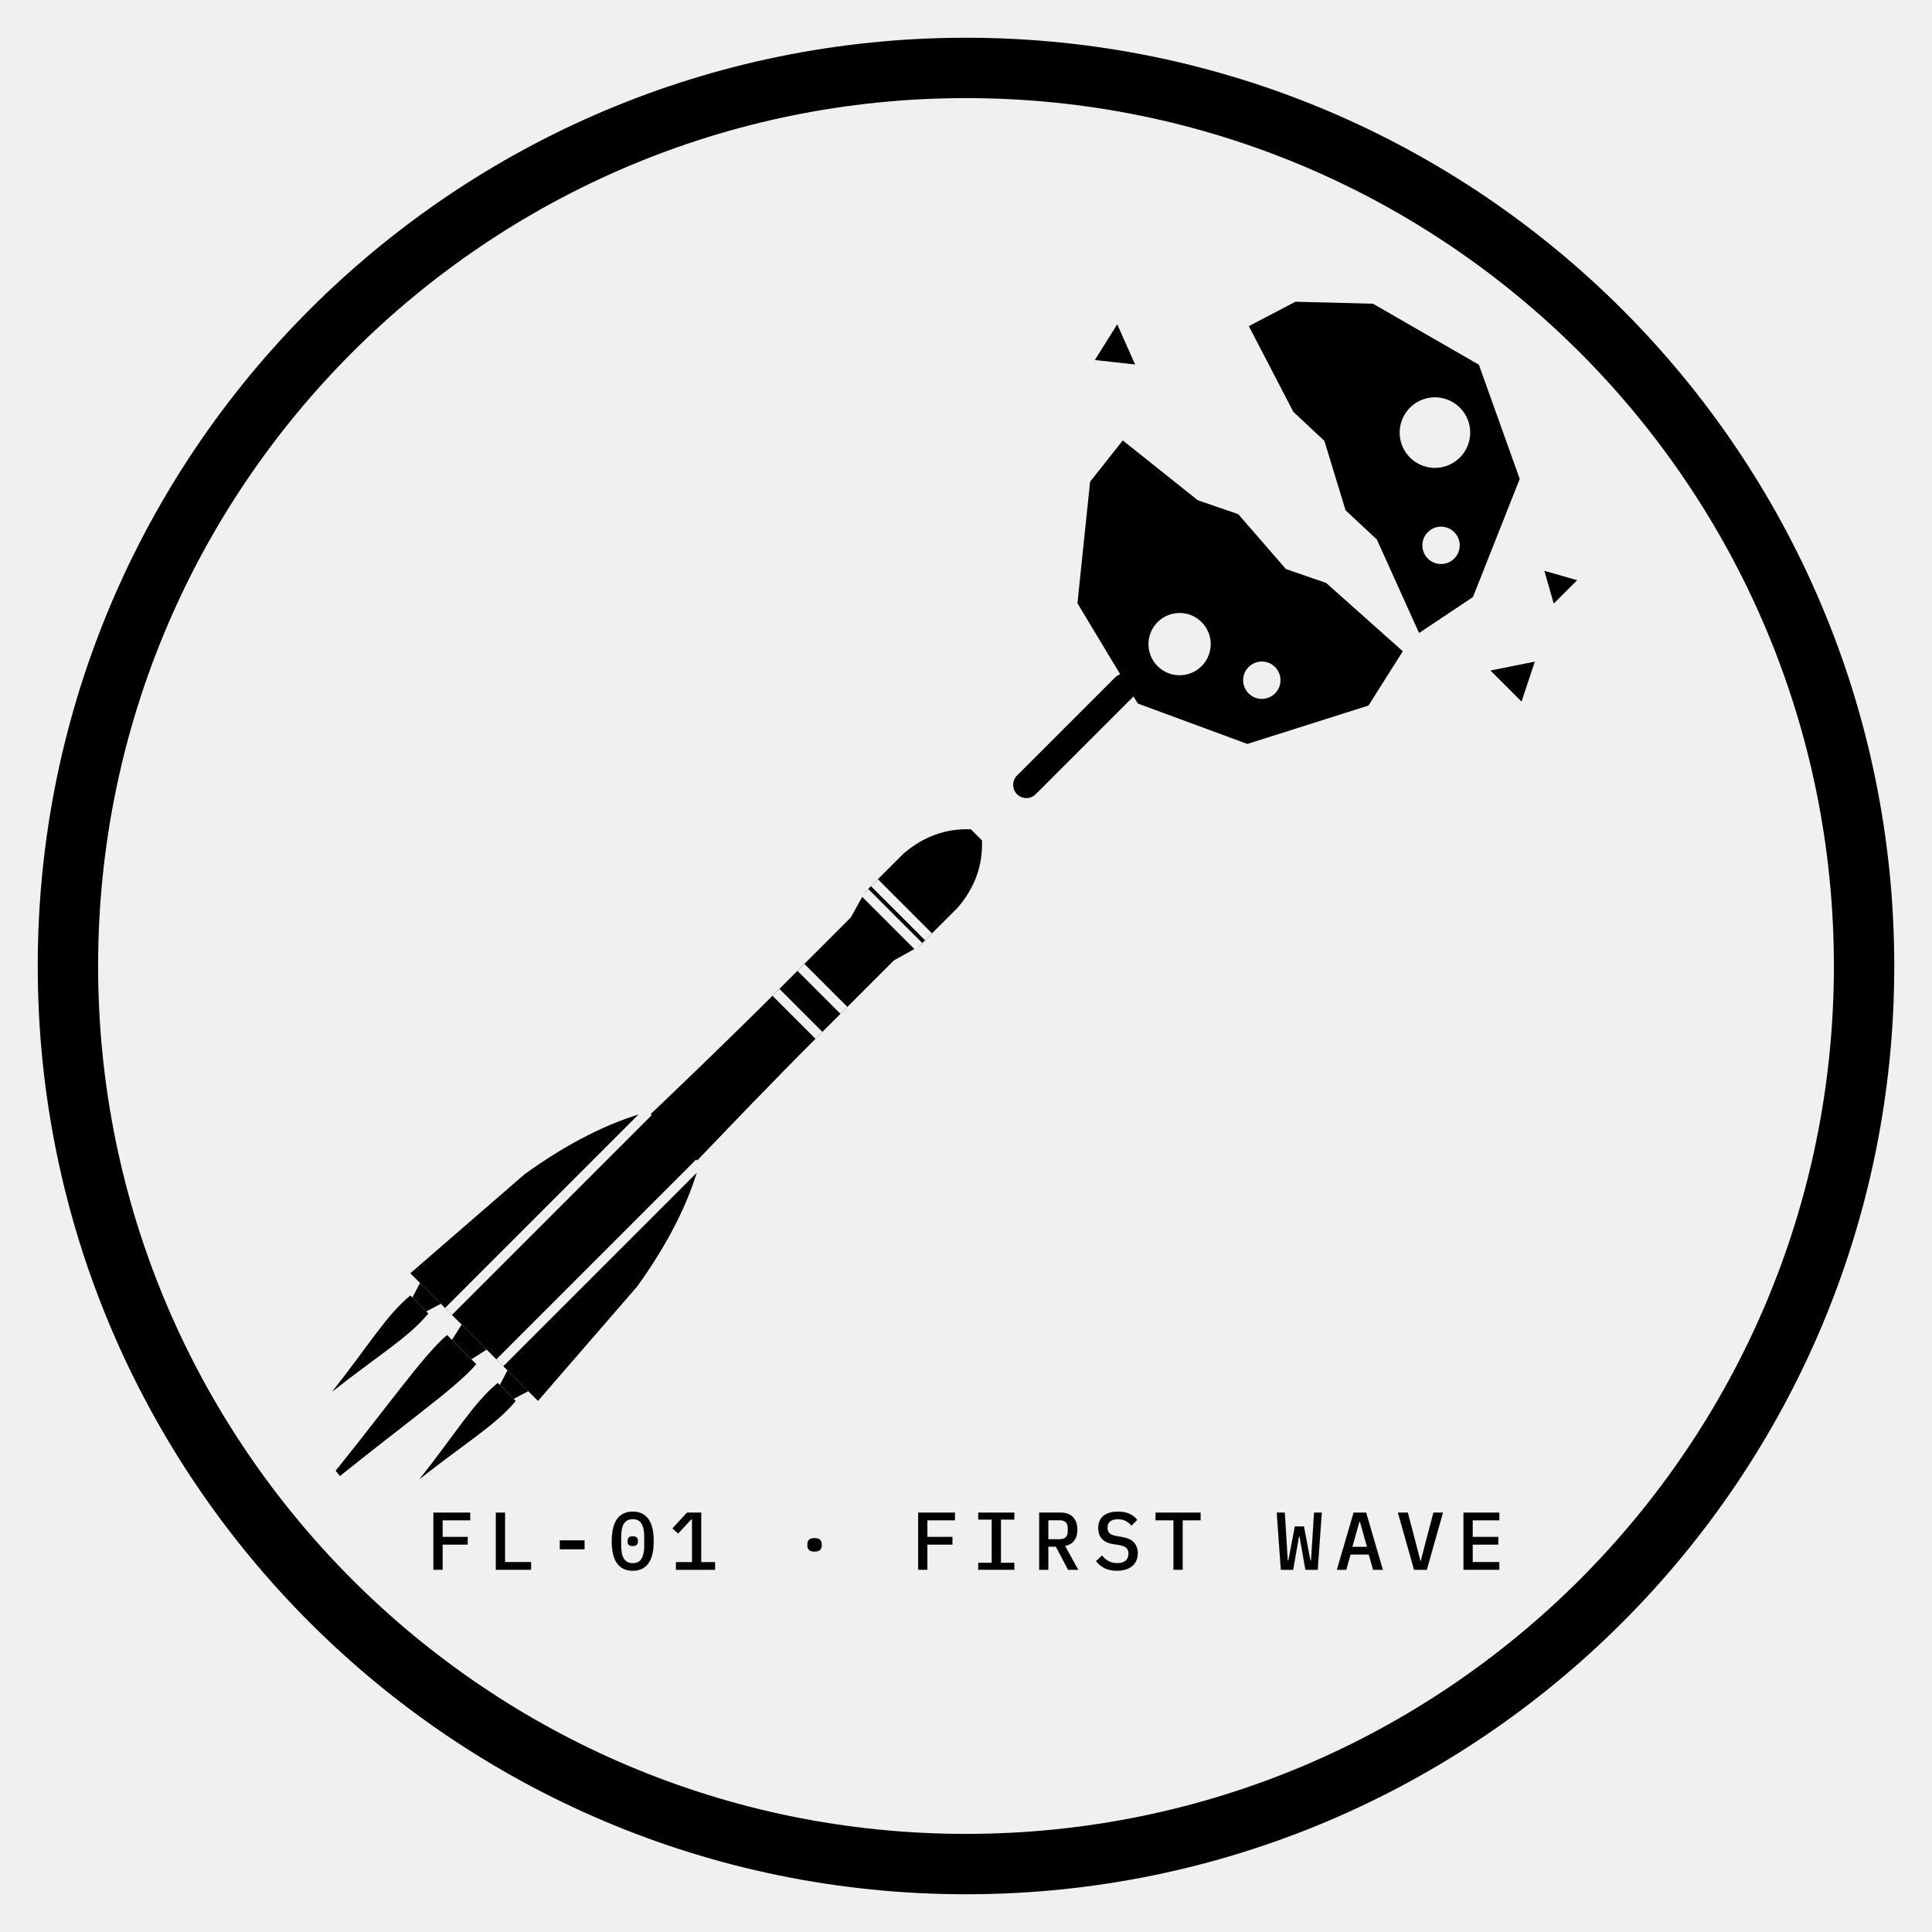
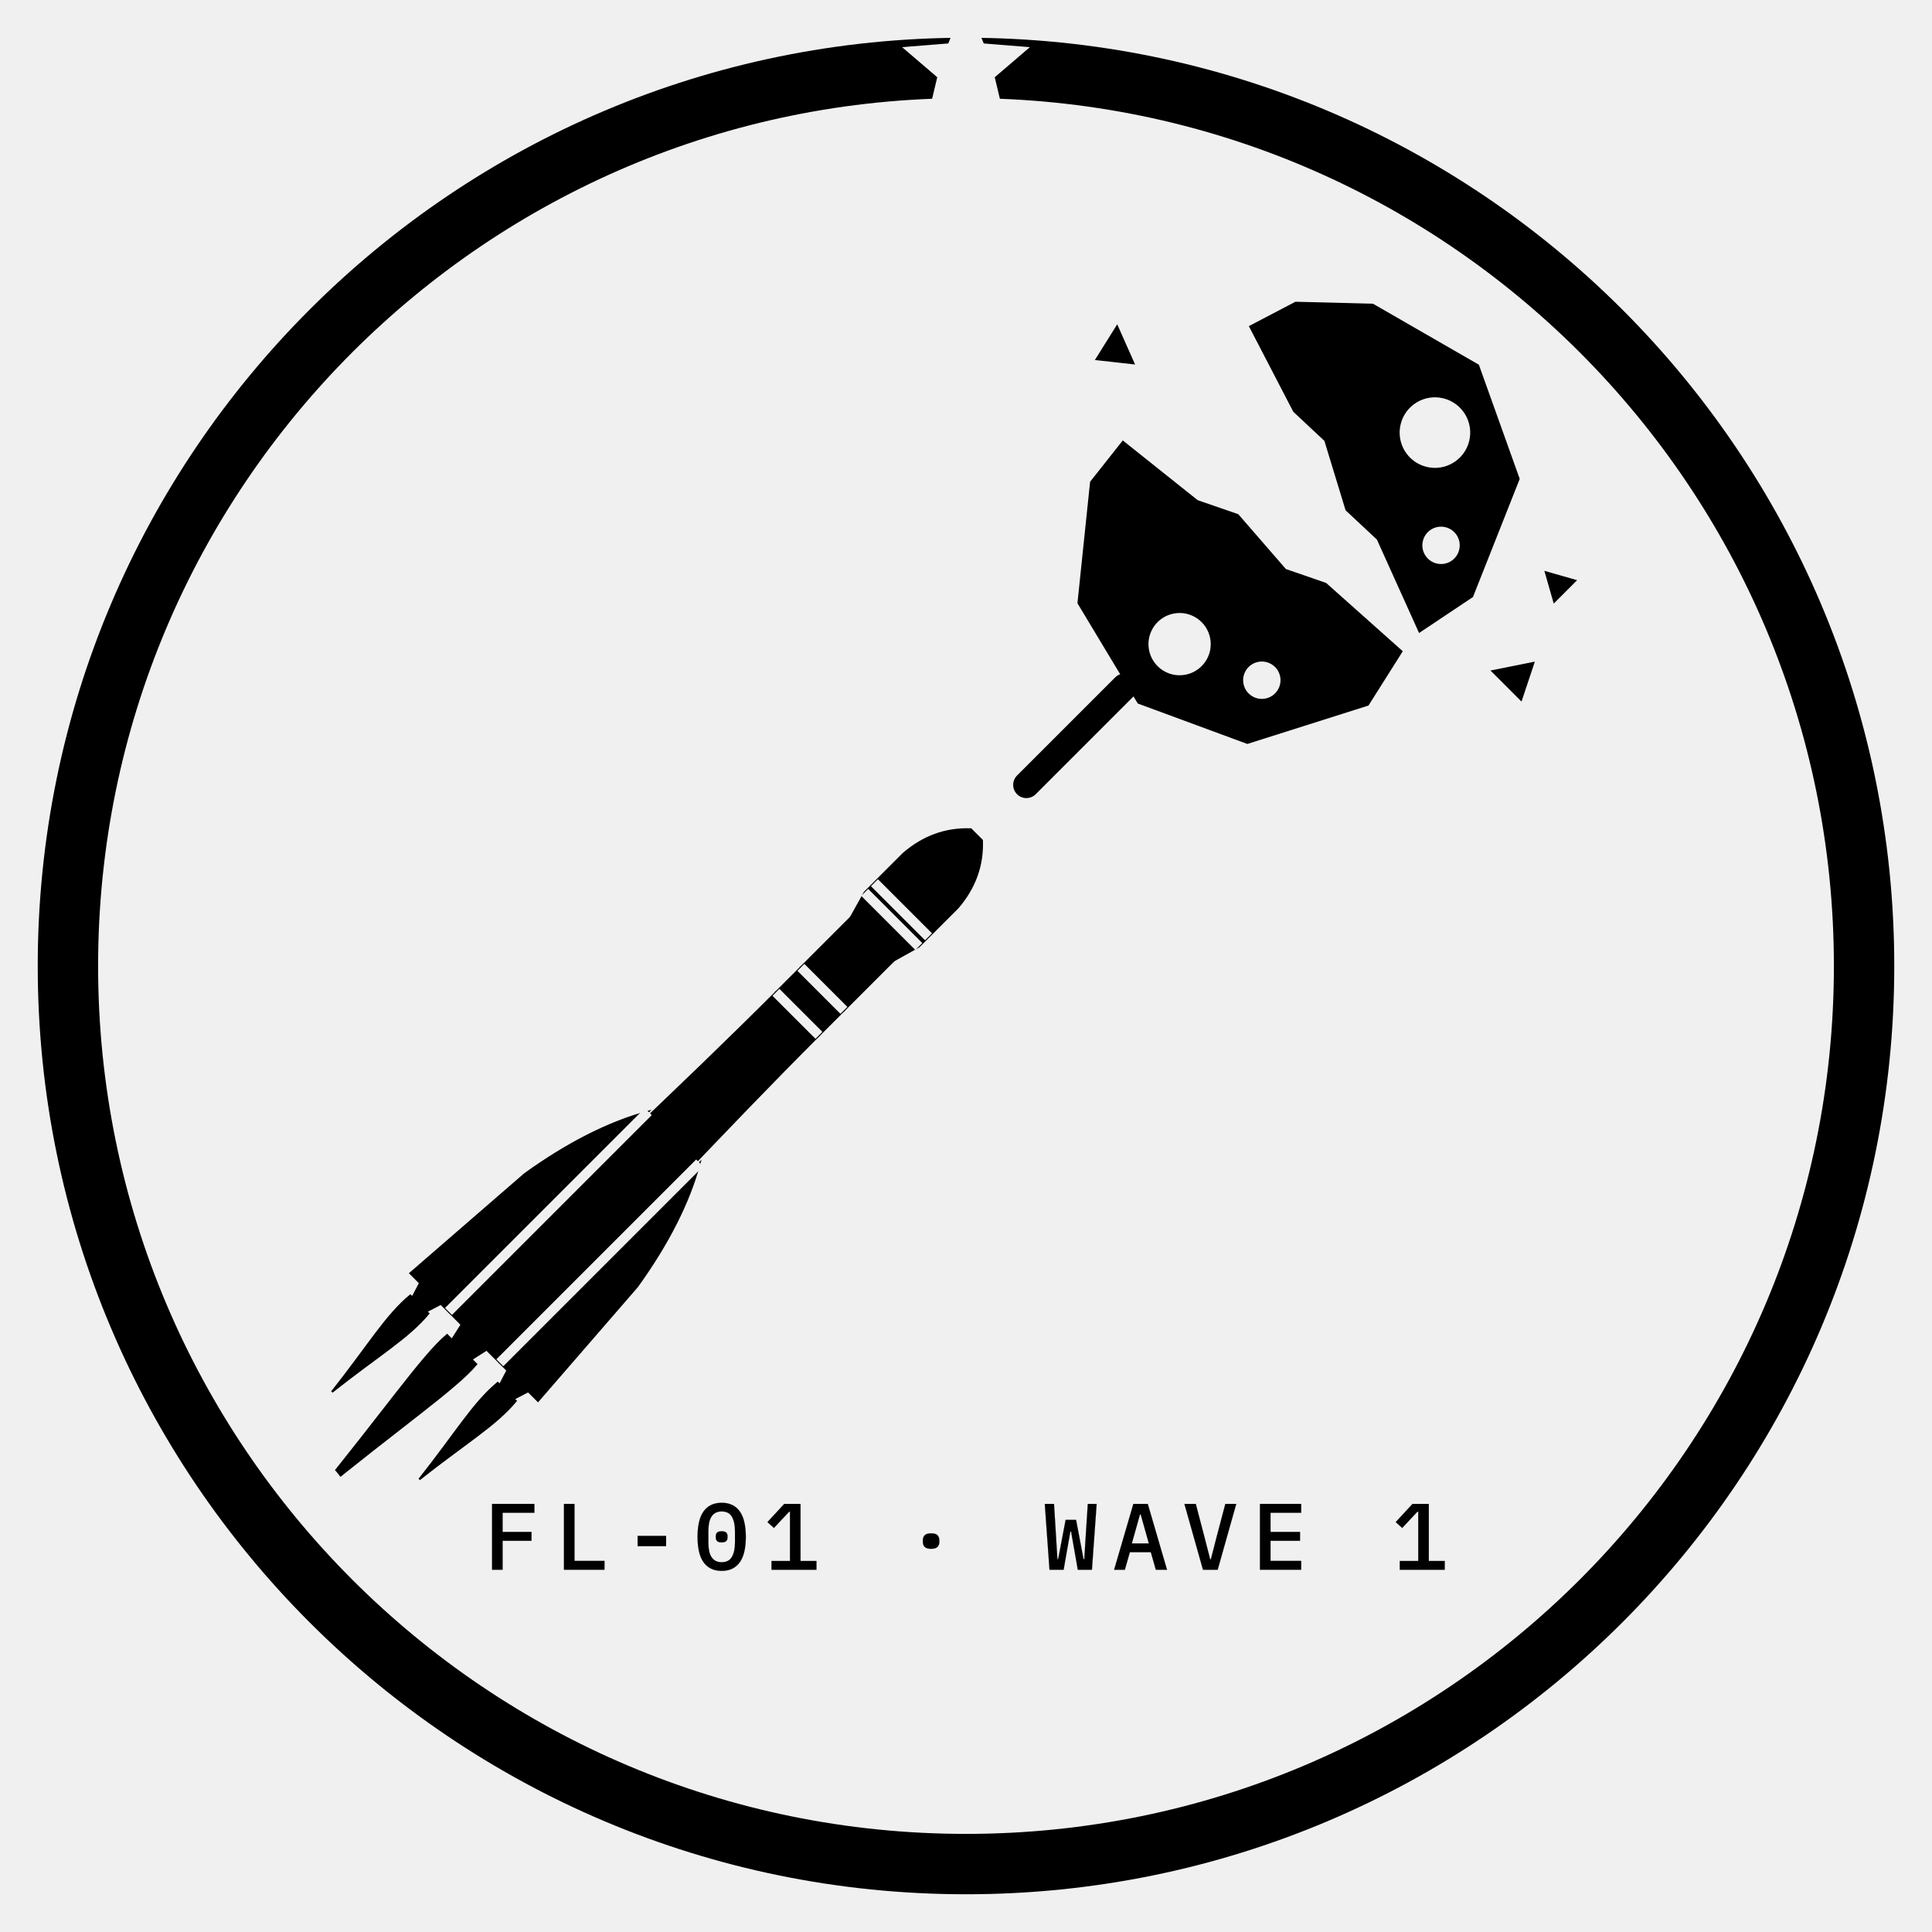
<svg xmlns="http://www.w3.org/2000/svg" width="512" height="512" viewBox="0 0 512 512">
  <defs>
-     <clipPath id="artclip">
-       <circle cx="256.0" cy="256.0" r="214" />
+     <clipPath id="fl1-art">
+       <circle cx="256" cy="256" r="214" />
    </clipPath>
-     <mask id="m" maskUnits="userSpaceOnUse" x="0" y="0" width="512" height="512">
+     <mask id="fl1-m" maskUnits="userSpaceOnUse" x="0" y="0" width="512" height="512">
      <g fill="#fff" stroke="#fff">
-         <circle cx="256.0" cy="256.0" r="238" fill="none" stroke-width="16" />
+         <g clip-path="url(#fl1-art)" />
+       </g>
+       <g fill="#fff" stroke="#fff">
+         <circle cx="256" cy="256" r="238" fill="none" stroke-width="16" />
+       </g>
+       <g fill="#000" stroke="#000">
+         <g fill="none" stroke-width="6" stroke-linejoin="round" />
+       </g>
+       <g fill="#fff" stroke="#fff" />
+       <g fill="#000" stroke="#000">
+         <g fill="none" stroke-width="10" stroke-linejoin="round">
+           <g transform="translate(342 138) translate(-9 9) rotate(-10) scale(1.1)">
+             <path d="M -27,-32 L -12,-15 L -3,-10 L 6,5 L 15,10 L 30,29 L 20,40 L -10,44 L -34,30 L -44,4 L -36,-24 Z" />
+           </g>
+           <g transform="translate(342 138) translate(10 -10) rotate(14) scale(1.1)">
+             <path d="M -27,-32 L -12,-15 L -3,-10 L 6,5 L 15,10 L 30,29 L 40,18 L 44,-12 L 28,-36 L 0,-44 L -18,-40 Z" />
+           </g>
+           <path d="M 396,178 l 10,-2 l -3,9 Z M 410,152 l 7,2 l -5,5 Z M 300,96 l -9,-1 l 5,-8 Z" />
+         </g>
      </g>
      <g fill="#fff" stroke="#fff">
        <g transform="translate(342 138) translate(-9 9) rotate(-10) scale(1.1)">
          <path d="M -27,-32 L -12,-15 L -3,-10 L 6,5 L 15,10 L 30,29 L 20,40 L -10,44 L -34,30 L -44,4 L -36,-24 Z" />
        </g>
        <g transform="translate(342 138) translate(10 -10) rotate(14) scale(1.1)">
          <path d="M -27,-32 L -12,-15 L -3,-10 L 6,5 L 15,10 L 30,29 L 40,18 L 44,-12 L 28,-36 L 0,-44 L -18,-40 Z" />
        </g>
        <path d="M 396,178 l 10,-2 l -3,9 Z M 410,152 l 7,2 l -5,5 Z M 300,96 l -9,-1 l 5,-8 Z" />
      </g>
      <g fill="#000" stroke="#000">
        <g transform="translate(342 138) translate(-9 9) rotate(-10) scale(1.1)">
          <circle cx="-22" cy="18" r="7" />
          <circle cx="-4" cy="30" r="4" />
        </g>
        <g transform="translate(342 138) translate(10 -10) rotate(14) scale(1.1)">
          <circle cx="22" cy="-18" r="8" />
          <circle cx="30" cy="8" r="4" />
        </g>
      </g>
+       <g fill="#000" stroke="#000">
+         <g clip-path="url(#fl1-art)">
+           <g fill="none" stroke-width="22" stroke-linejoin="round">
+             <g transform="translate(190 290) rotate(-45) scale(0.52)">
+               <path d="M -183,-38 C -199,-39.5 -216,-35 -246,-31.5 C -216,-28 -199,-23.5 -183,-25 Z M -183,25 C -199,23.5 -216,28 -246,31.5 C -216,35 -199,39.5 -183,38 Z M -184,-10.5 C -200,-12 -236,-5.25 -290,0 C -236,5.25 -200,12 -184,10.5 Z" />
+               <path d="M -175,-39 L -183,-36.5 L -183,-26.5 L -175,-24 Z M -175,39 L -183,36.5 L -183,26.5 L -175,24 Z M -175,-9 L -184,-7 L -184,7 L -175,9 Z" />
+               <path d="M -175,-46 L -98,-40.5 Q -58,-34 -31,-18.5 L -175,-18.5 Z M -175,46 L -98,40.5 Q -58,34 -31,18.5 L -175,18.5 Z" />
+               <path d="M -175,-18 L -60,-17.5 Q 10,-15.5 58,-15.5 L 58,15.5 Q 10,15.5 -60,17.5 L -175,18 Z" />
+               <path d="M 58,-15.5 L 76,-15.5 L 76,15.5 L 58,15.5 Z" />
+               <path d="M 76,-15.5 L 120,-15.5 L 120,15.5 L 76,15.5 Z" />
+               <path d="M 112,-15.5 L 126,-19.5 L 154,-19.5 Q 174,-18 187,-4 L 187,4 Q 174,18 154,19.5 L 126,19.5 L 112,15.5 Z" />
+             </g>
+           </g>
+         </g>
+       </g>
      <g fill="#fff" stroke="#fff">
-         <g clip-path="url(#artclip)">
-           <g transform="translate(190 290) rotate(-45) scale(0.52)" stroke-width="0">
+         <g clip-path="url(#fl1-art)">
+           <g transform="translate(190 290) rotate(-45) scale(0.52)">
            <path d="M -183,-38 C -199,-39.5 -216,-35 -246,-31.5 C -216,-28 -199,-23.5 -183,-25 Z M -183,25 C -199,23.5 -216,28 -246,31.5 C -216,35 -199,39.5 -183,38 Z M -184,-10.5 C -200,-12 -236,-5.25 -290,0 C -236,5.25 -200,12 -184,10.5 Z" />
            <path d="M -175,-39 L -183,-36.5 L -183,-26.5 L -175,-24 Z M -175,39 L -183,36.5 L -183,26.5 L -175,24 Z M -175,-9 L -184,-7 L -184,7 L -175,9 Z" />
            <path d="M -175,-46 L -98,-40.5 Q -58,-34 -31,-18.5 L -175,-18.5 Z M -175,46 L -98,40.5 Q -58,34 -31,18.5 L -175,18.5 Z" />
            <path d="M -175,-18 L -60,-17.5 Q 10,-15.5 58,-15.5 L 58,15.5 Q 10,15.5 -60,17.5 L -175,18 Z" />
            <path d="M 58,-15.5 L 76,-15.5 L 76,15.5 L 58,15.5 Z" />
            <path d="M 76,-15.5 L 120,-15.5 L 120,15.5 L 76,15.5 Z" />
            <path d="M 112,-15.5 L 126,-19.5 L 154,-19.5 Q 174,-18 187,-4 L 187,4 Q 174,18 154,19.5 L 126,19.5 L 112,15.5 Z" />
          </g>
        </g>
      </g>
      <g fill="#000" stroke="#000">
        <g transform="translate(190 290) rotate(-45) scale(0.52)" fill="none" stroke-width="5">
          <path d="M -175,-18.5 L -31,-18.5 M -175,18.5 L -31,18.5 M 58,-15.5 V 15.5 M 76,-15.5 V 15.5 M 126,-19.5 V 19.5 M 133,-19.5 V 19.5" />
        </g>
      </g>
      <g fill="#fff" stroke="#fff">
        <path d="M 272,208 L 298,182" stroke-width="7" stroke-linecap="round" fill="none" />
      </g>
+       <g fill="#000" stroke="#000">
+         <path d="M 256,1.5 L 260.36,11.99 L 271.69,12.9 L 263.06,20.29 L 265.7,31.35 L 256,25.43 L 246.3,31.35 L 248.94,20.29 L 240.31,12.9 L 251.64,11.99 Z" />
+       </g>
      <g fill="#fff" stroke="#fff">
-         <g transform="translate(113.00 416.00)">
-           <path transform="translate(0.00 0) scale(0.0217 -0.0217)" d="M86 0V698H535V604H198V401H504V307H198V0Z" />
-           <path transform="translate(16.06 0) scale(0.0217 -0.0217)" d="M108 0V698H220V94H538V0Z" />
-           <path transform="translate(32.12 0) scale(0.0217 -0.0217)" d="M149 250V359H451V250Z" />
-           <path transform="translate(48.17 0) scale(0.0217 -0.0217)" d="M300 -12Q234 -12 185.5 12.5Q137 37 105.5 83.0Q74 129 59.0 196.0Q44 263 44 349Q44 434 59.0 501.5Q74 569 105.5 615.0Q137 661 185.5 685.5Q234 710 300 710Q366 710 414.5 685.5Q463 661 494.5 615.0Q526 569 541.0 501.5Q556 434 556 349Q556 263 541.0 196.0Q526 129 494.5 83.0Q463 37 414.5 12.5Q366 -12 300 -12ZM300 80Q376 80 408.5 136.5Q441 193 441 289V409Q441 505 408.5 561.5Q376 618 300 618Q262 618 235.0 603.5Q208 589 191.0 561.5Q174 534 166.5 495.5Q159 457 159 409V289Q159 241 166.5 202.5Q174 164 191.0 136.5Q208 109 235.0 94.5Q262 80 300 80ZM300 290Q265 290 251.5 304.0Q238 318 238 338V360Q238 380 251.5 394.0Q265 408 300 408Q335 408 348.5 394.0Q362 380 362 360V338Q362 318 348.5 304.0Q335 290 300 290Z" />
-           <path transform="translate(64.23 0) scale(0.0217 -0.0217)" d="M88 0V93H284V616H276L114 443L45 505L223 698H396V93H565V0Z" />
-           <path transform="translate(96.35 0) scale(0.0217 -0.0217)" d="M300 222Q252 222 232.5 242.0Q213 262 213 291V317Q213 346 232.5 366.0Q252 386 300 386Q348 386 367.5 366.0Q387 346 387 317V291Q387 262 367.5 242.0Q348 222 300 222Z" />
-           <path transform="translate(128.46 0) scale(0.0217 -0.0217)" d="M86 0V698H535V604H198V401H504V307H198V0Z" />
-           <path transform="translate(144.52 0) scale(0.0217 -0.0217)" d="M80 0V85H244V613H80V698H520V613H356V85H520V0Z" />
-           <path transform="translate(160.58 0) scale(0.0217 -0.0217)" d="M195 0H84V698H345Q445 698 497.5 642.0Q550 586 550 488Q550 408 511.0 356.0Q472 304 399 292L560 0H436L288 282H195ZM329 372Q433 372 433 467V510Q433 605 329 605H195V372Z" />
-           <path transform="translate(176.63 0) scale(0.0217 -0.0217)" d="M294 -12Q203 -12 141.0 20.0Q79 52 39 105L111 174Q151 126 196.0 103.5Q241 81 298 81Q364 81 399.5 111.0Q435 141 435 197Q435 242 409.0 266.5Q383 291 320 302L244 314Q194 322 160.0 340.5Q126 359 105.0 384.5Q84 410 74.5 441.5Q65 473 65 508Q65 607 129.0 658.5Q193 710 305 710Q388 710 446.5 683.5Q505 657 541 609L471 539Q442 574 402.5 595.5Q363 617 305 617Q243 617 210.5 590.5Q178 564 178 513Q178 470 203.5 445.5Q229 421 294 410L368 397Q462 380 505.0 328.5Q548 277 548 203Q548 155 531.5 115.0Q515 75 482.5 47.0Q450 19 402.5 3.5Q355 -12 294 -12Z" />
-           <path transform="translate(192.69 0) scale(0.0217 -0.0217)" d="M356 604V0H244V604H25V698H575V604Z" />
-           <path transform="translate(224.81 0) scale(0.0217 -0.0217)" d="M75 0 25 698H123L148 292L159 113H167L246 529H357L436 113H444L455 292L481 698H575L525 0H375L304 404H296L225 0Z" />
-           <path transform="translate(240.86 0) scale(0.0217 -0.0217)" d="M462 0 409 186H187L134 0H20L224 698H377L581 0ZM302 585H294L208 279H388Z" />
-           <path transform="translate(256.92 0) scale(0.0217 -0.0217)" d="M222 0 25 698H146L238 346L299 109H305L366 346L459 698H575L378 0Z" />
-           <path transform="translate(272.98 0) scale(0.0217 -0.0217)" d="M86 0V698H523V604H198V401H511V307H198V94H523V0Z" />
+         <g transform="translate(128.25 416)">
+           <path transform="translate(0 0) scale(0.025 -0.025)" d="M86 0V698H535V604H198V401H504V307H198V0Z" />
+           <path transform="translate(18.5 0) scale(0.025 -0.025)" d="M108 0V698H220V94H538V0Z" />
+           <path transform="translate(37 0) scale(0.025 -0.025)" d="M149 250V359H451V250Z" />
+           <path transform="translate(55.5 0) scale(0.025 -0.025)" d="M300 -12Q234 -12 185.5 12.5Q137 37 105.5 83Q74 129 59 196Q44 263 44 349Q44 434 59 501.5Q74 569 105.5 615Q137 661 185.5 685.5Q234 710 300 710Q366 710 414.5 685.5Q463 661 494.5 615Q526 569 541 501.5Q556 434 556 349Q556 263 541 196Q526 129 494.5 83Q463 37 414.5 12.5Q366 -12 300 -12ZM300 80Q376 80 408.5 136.5Q441 193 441 289V409Q441 505 408.5 561.5Q376 618 300 618Q262 618 235 603.5Q208 589 191 561.5Q174 534 166.5 495.5Q159 457 159 409V289Q159 241 166.5 202.5Q174 164 191 136.5Q208 109 235 94.5Q262 80 300 80ZM300 290Q265 290 251.5 304Q238 318 238 338V360Q238 380 251.5 394Q265 408 300 408Q335 408 348.5 394Q362 380 362 360V338Q362 318 348.5 304Q335 290 300 290Z" />
+           <path transform="translate(74 0) scale(0.025 -0.025)" d="M88 0V93H284V616H276L114 443L45 505L223 698H396V93H565V0Z" />
+           <path transform="translate(111 0) scale(0.025 -0.025)" d="M300 222Q252 222 232.5 242Q213 262 213 291V317Q213 346 232.5 366Q252 386 300 386Q348 386 367.5 366Q387 346 387 317V291Q387 262 367.5 242Q348 222 300 222Z" />
+           <path transform="translate(148 0) scale(0.025 -0.025)" d="M75 0 25 698H123L148 292L159 113H167L246 529H357L436 113H444L455 292L481 698H575L525 0H375L304 404H296L225 0Z" />
+           <path transform="translate(166.5 0) scale(0.025 -0.025)" d="M462 0 409 186H187L134 0H20L224 698H377L581 0ZM302 585H294L208 279H388Z" />
+           <path transform="translate(185 0) scale(0.025 -0.025)" d="M222 0 25 698H146L238 346L299 109H305L366 346L459 698H575L378 0Z" />
+           <path transform="translate(203.5 0) scale(0.025 -0.025)" d="M86 0V698H523V604H198V401H511V307H198V94H523V0Z" />
+           <path transform="translate(240.5 0) scale(0.025 -0.025)" d="M88 0V93H284V616H276L114 443L45 505L223 698H396V93H565V0Z" />
        </g>
      </g>
    </mask>
  </defs>
-   <rect width="512" height="512" fill="#000" mask="url(#m)" />
+   <rect width="512" height="512" fill="#000" mask="url(#fl1-m)" />
</svg>
